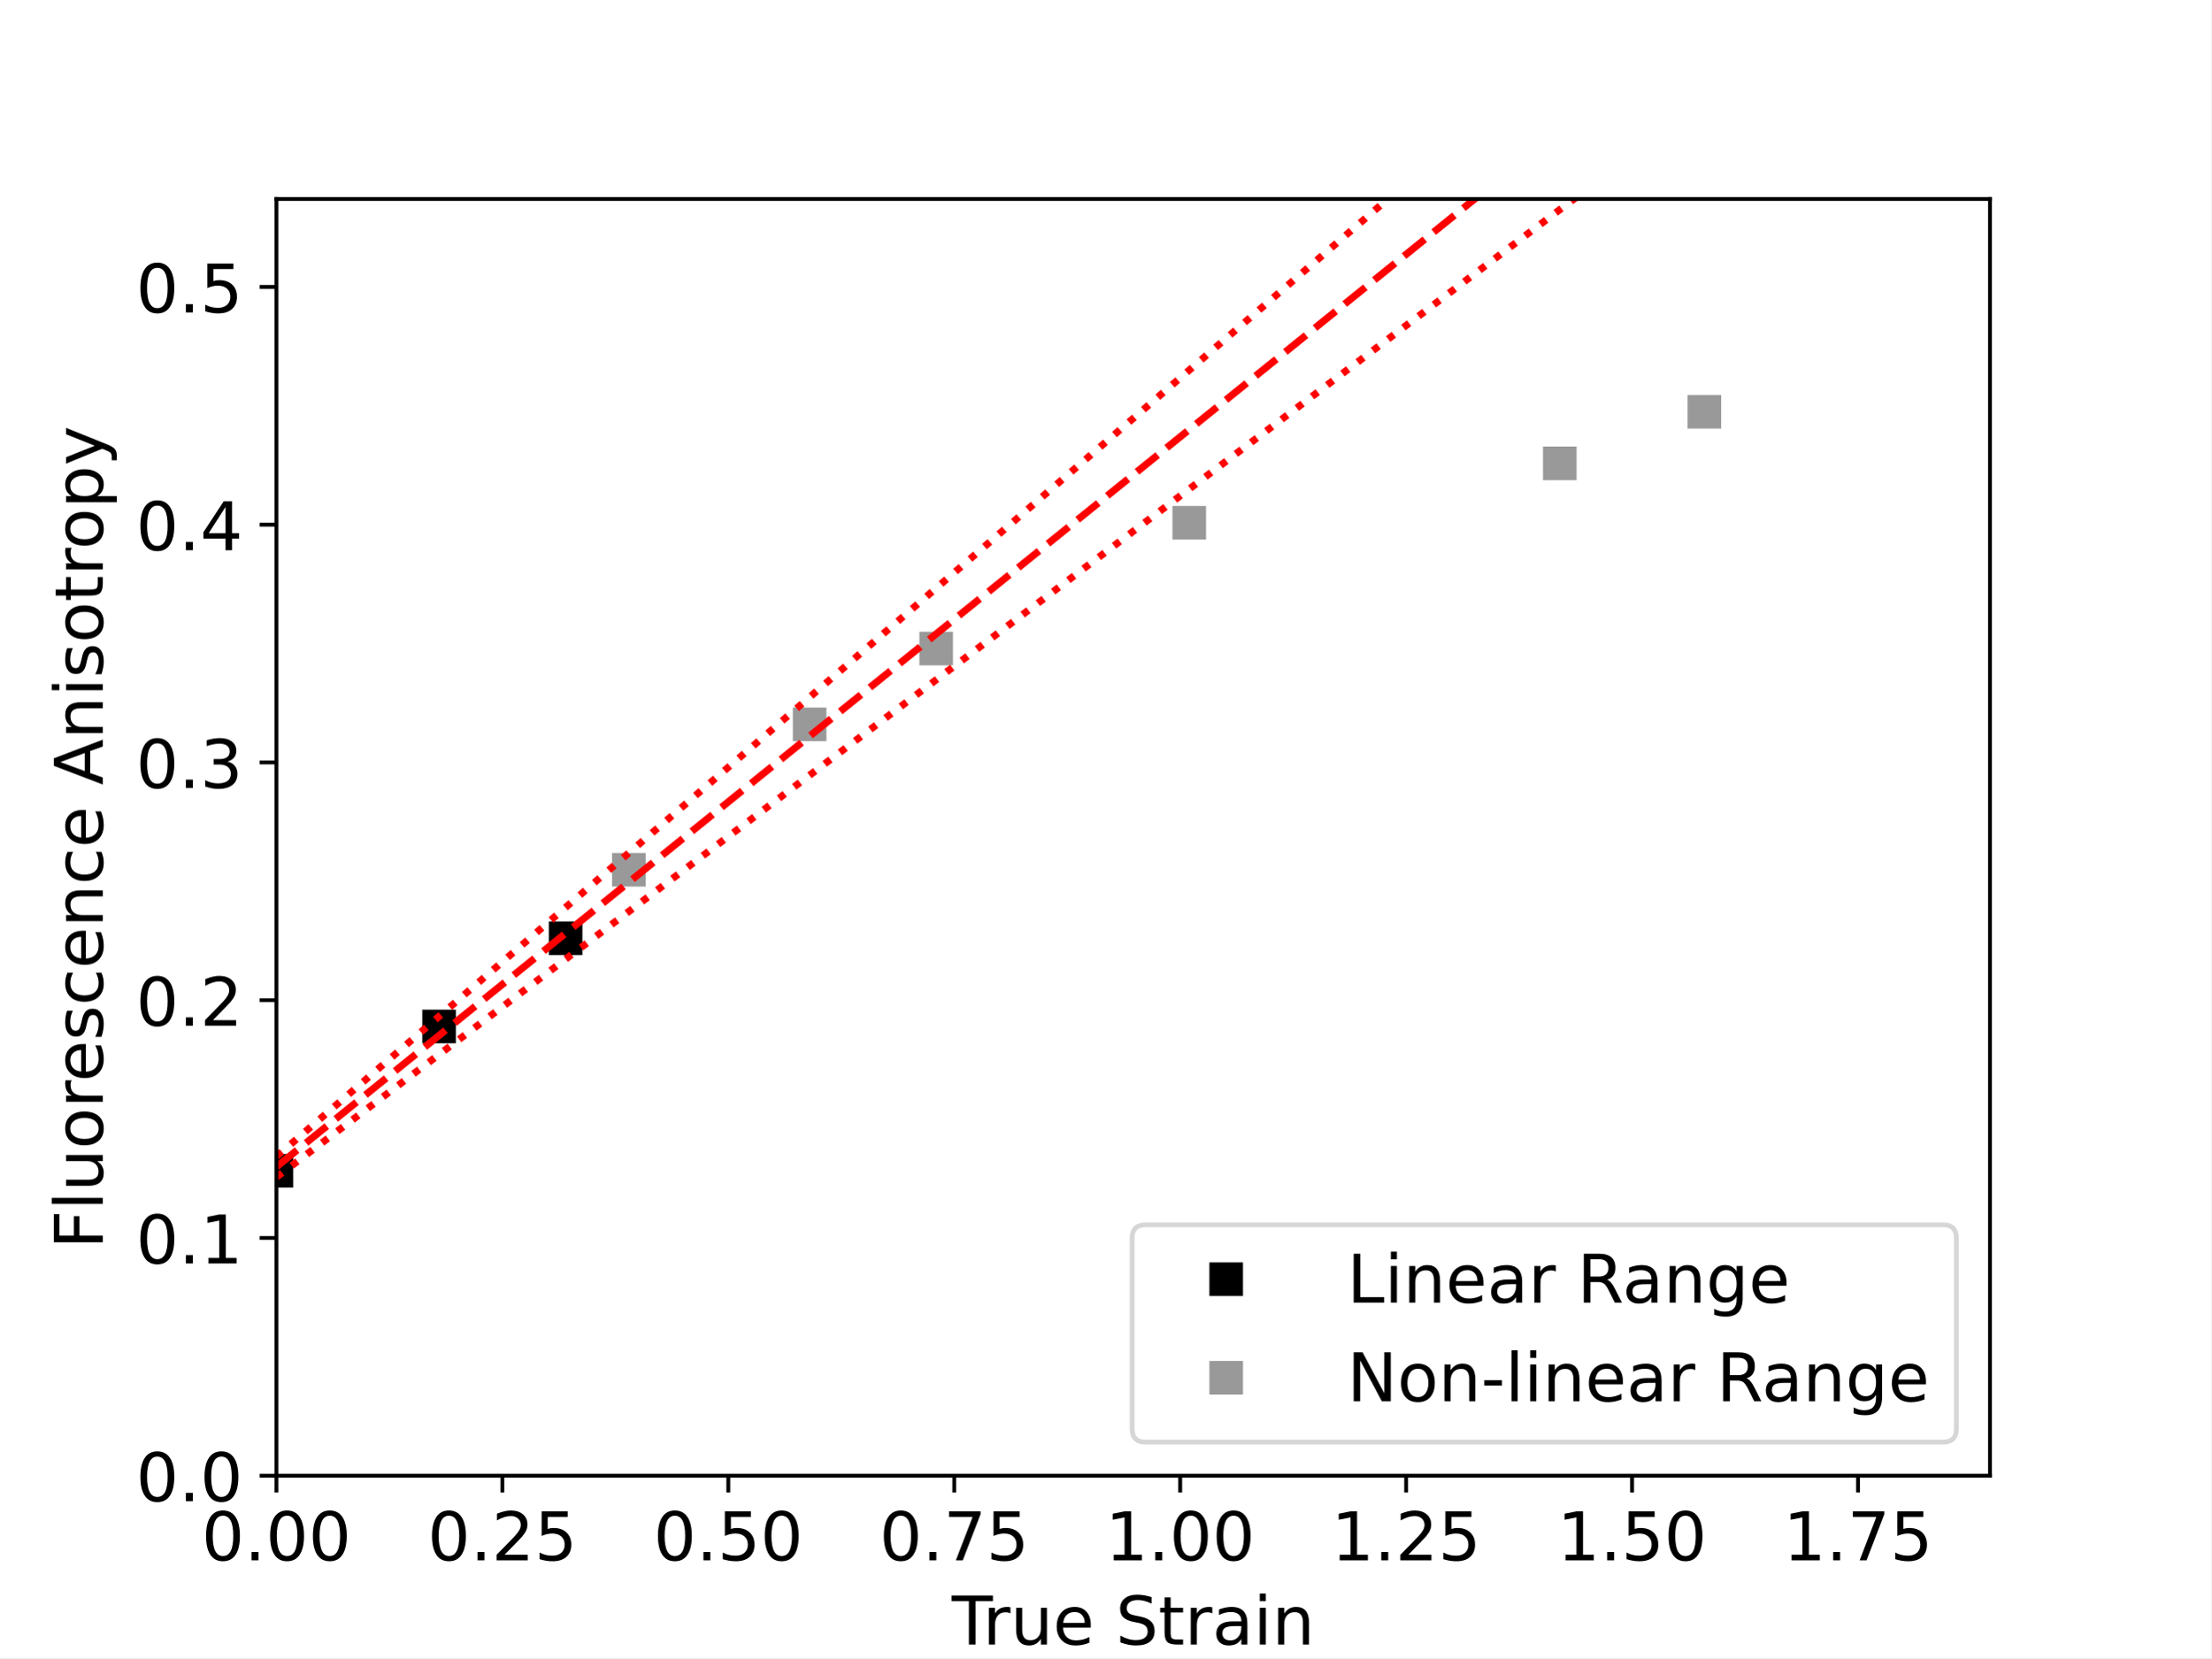
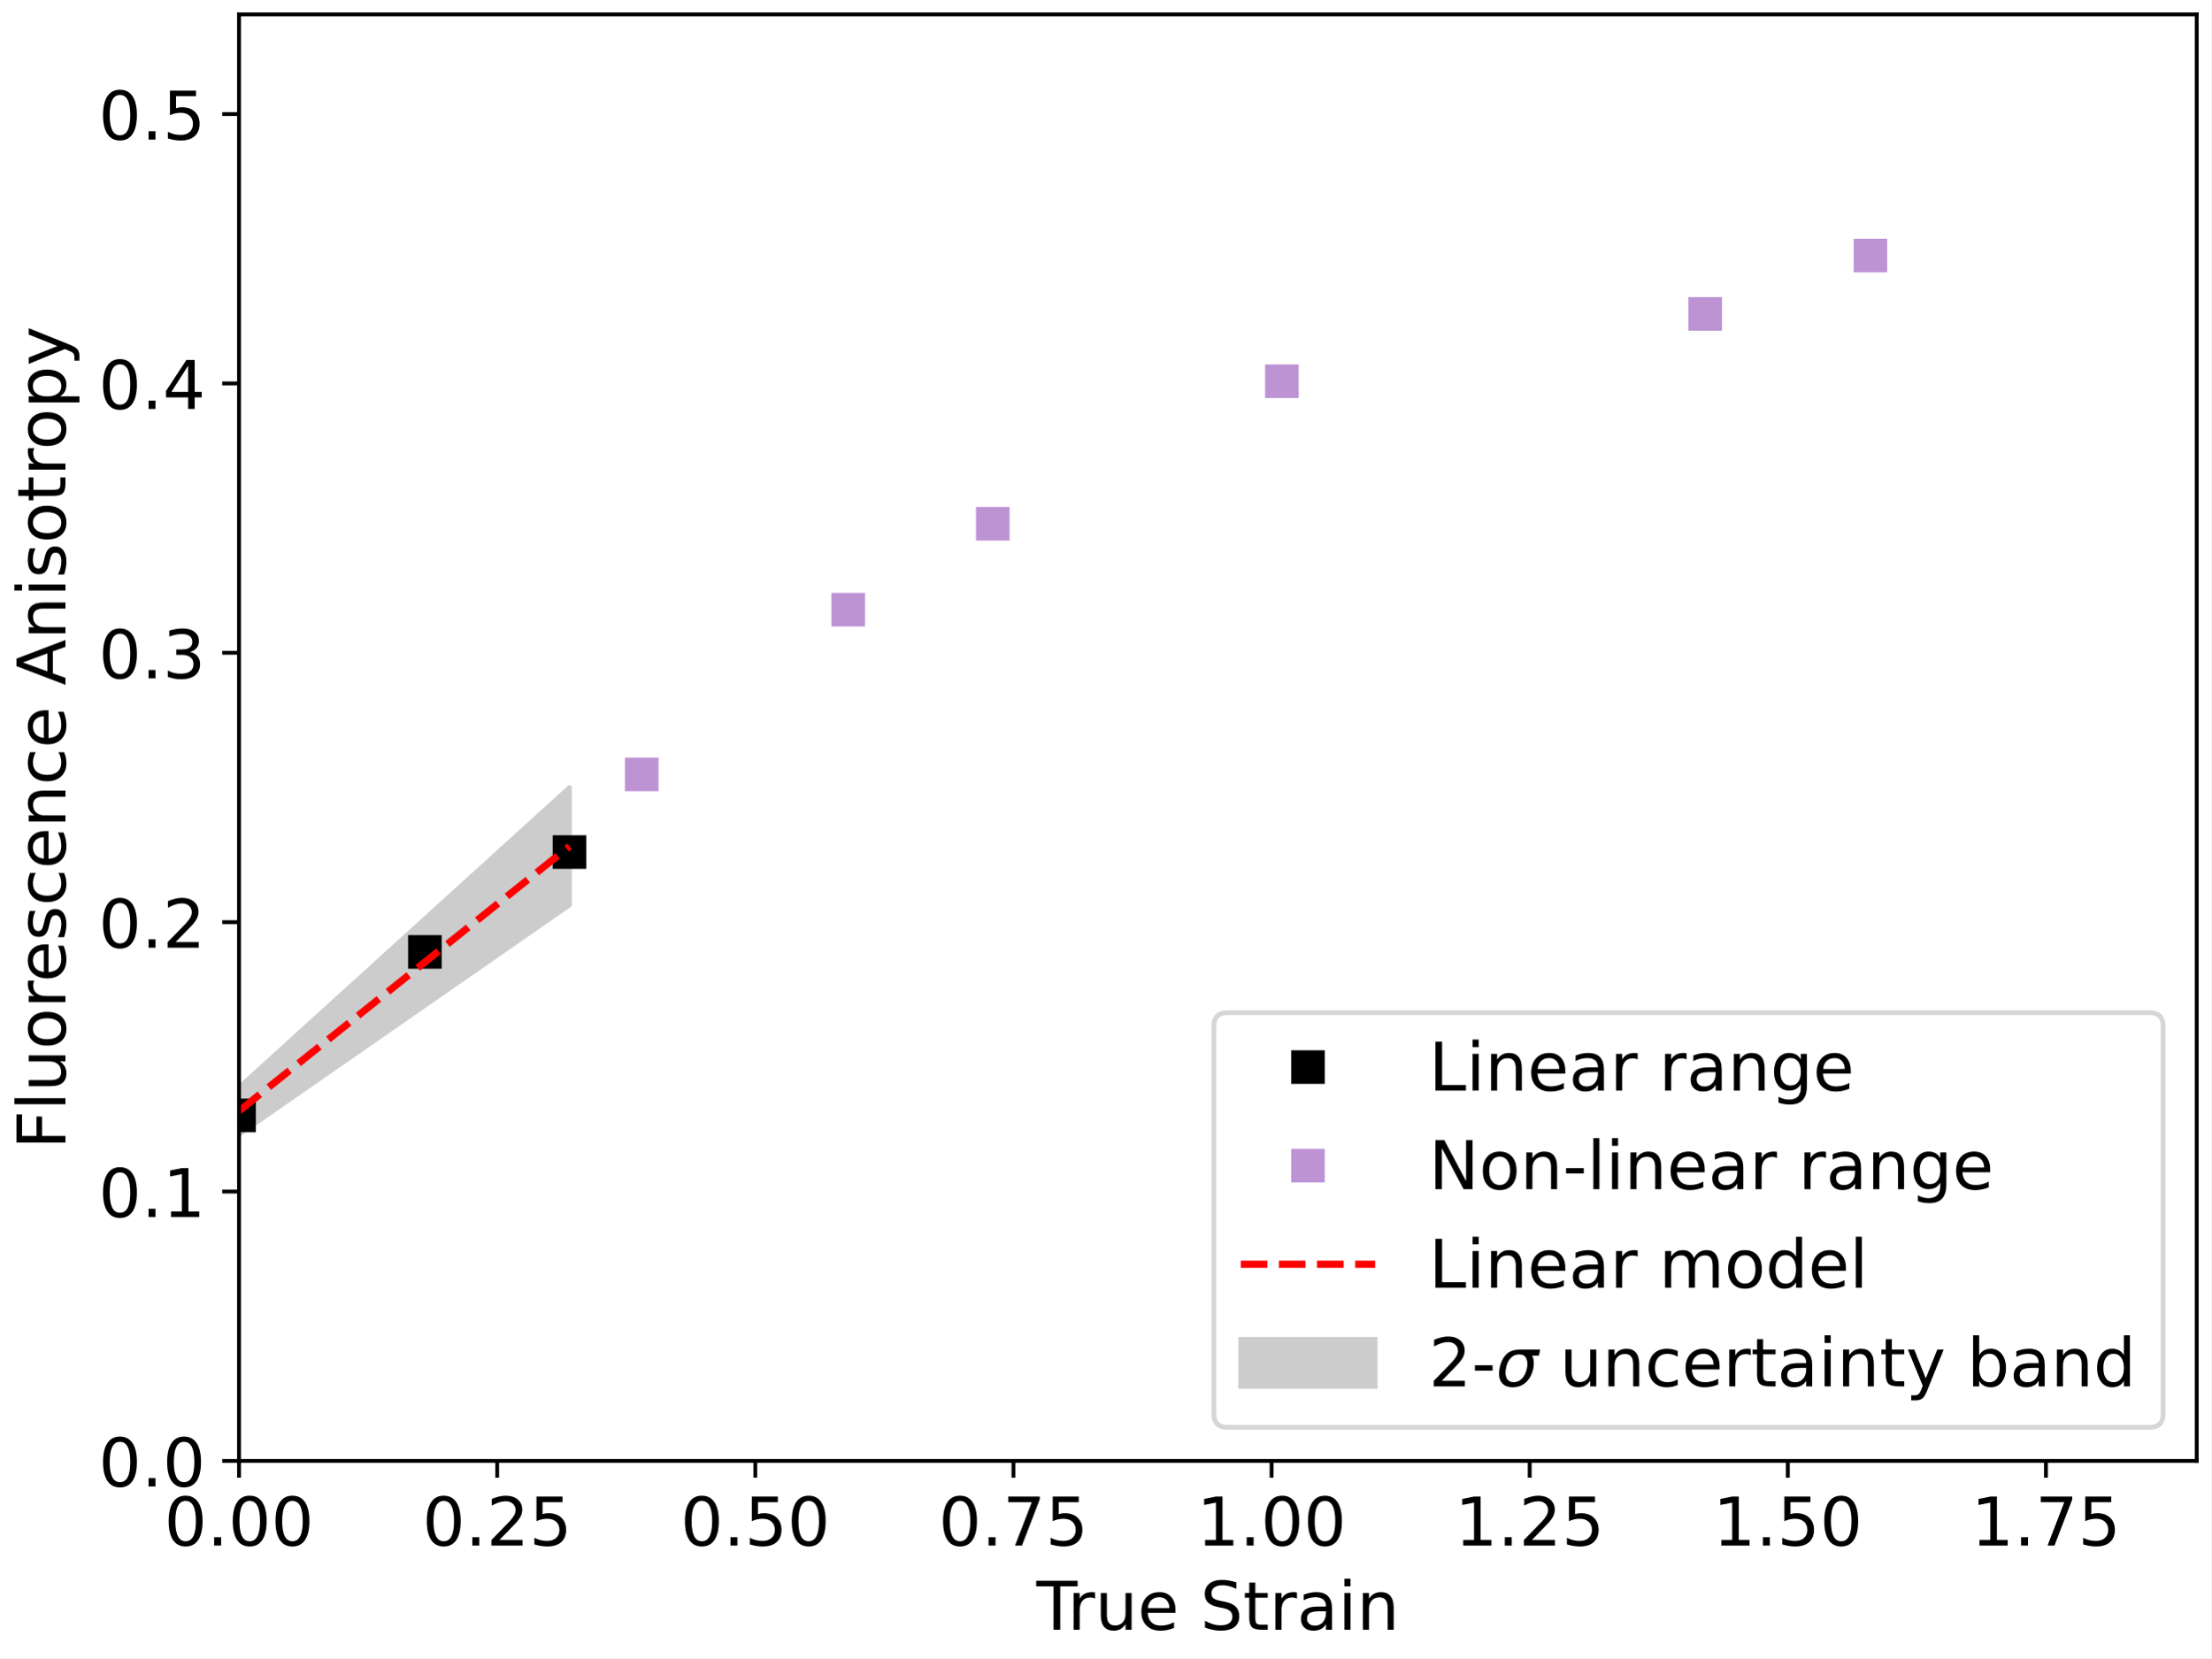
<svg xmlns="http://www.w3.org/2000/svg" xmlns:xlink="http://www.w3.org/1999/xlink" width="460.8pt" height="345.6pt" viewBox="0 0 460.8 345.6" version="1.1">
  <defs>
    <style type="text/css">*{stroke-linejoin: round; stroke-linecap: butt}</style>
  </defs>
  <g id="figure_1">
    <g id="patch_1">
      <path d="M 0 345.6  L 460.8 345.6  L 460.8 0  L 0 0  z " style="fill: #ffffff" />
    </g>
    <g id="axes_1">
      <g id="patch_2">
-         <path d="M 57.6 307.584  L 414.72 307.584  L 414.72 41.472  L 57.6 41.472  z " style="fill: #ffffff" />
+         <path d="M 49.814 304.501  L 457.8 304.501  L 457.8 3  L 49.814 3  z " style="fill: #ffffff" />
+       </g>
+       <g id="PolyCollection_1">
+         <defs>
+           <path id="m71ebd20434" d="M 49.814 -118.908  L 49.814 -109.167  L 88.547 -136.062  L 118.672 -156.98  L 118.672 -181.424  L 118.672 -181.424  L 88.547 -154.073  L 49.814 -118.908  z " style="stroke: #cccccc" />
+         </defs>
+         <g clip-path="url(#pf43feb5a09)">
+           <use xlink:href="#m71ebd20434" x="0" y="345.6" style="fill: #cccccc; stroke: #cccccc" />
+         </g>
      </g>
      <g id="matplotlib.axis_1">
        <g id="xtick_1">
          <g id="line2d_1">
            <defs>
-               <path id="m98b3f2e46b" d="M 0 0  L 0 3.5  " style="stroke: #000000; stroke-width: 0.8" />
-             </defs>
-             <g>
-               <use xlink:href="#m98b3f2e46b" x="57.6" y="307.584" style="stroke: #000000; stroke-width: 0.8" />
+               <path id="m234c42d5d2" d="M 0 0  L 0 3.5  " style="stroke: #000000; stroke-width: 0.8" />
+             </defs>
+             <g>
+               <use xlink:href="#m234c42d5d2" x="49.814" y="304.501" style="stroke: #000000; stroke-width: 0.8" />
            </g>
          </g>
          <g id="text_1">
-             <g transform="translate(42.01406 325.2218) scale(0.14 -0.14)">
+             <g transform="translate(34.22805 322.1388) scale(0.14 -0.14)">
              <defs>
                <path id="DejaVuSans-30" d="M 2034 4250  Q 1547 4250 1301 3770  Q 1056 3291 1056 2328  Q 1056 1369 1301 889  Q 1547 409 2034 409  Q 2525 409 2770 889  Q 3016 1369 3016 2328  Q 3016 3291 2770 3770  Q 2525 4250 2034 4250  z M 2034 4750  Q 2819 4750 3233 4129  Q 3647 3509 3647 2328  Q 3647 1150 3233 529  Q 2819 -91 2034 -91  Q 1250 -91 836 529  Q 422 1150 422 2328  Q 422 3509 836 4129  Q 1250 4750 2034 4750  z " transform="scale(0.015625)" />
                <path id="DejaVuSans-2e" d="M 684 794  L 1344 794  L 1344 0  L 684 0  L 684 794  z " transform="scale(0.015625)" />
              </defs>
              <use xlink:href="#DejaVuSans-30" />
              <use xlink:href="#DejaVuSans-2e" x="63.623" />
              <use xlink:href="#DejaVuSans-30" x="95.41" />
              <use xlink:href="#DejaVuSans-30" x="159.033" />
            </g>
          </g>
        </g>
        <g id="xtick_2">
          <g id="line2d_2">
            <g>
-               <use xlink:href="#m98b3f2e46b" x="104.689" y="307.584" style="stroke: #000000; stroke-width: 0.8" />
+               <use xlink:href="#m234c42d5d2" x="103.61" y="304.501" style="stroke: #000000; stroke-width: 0.8" />
            </g>
          </g>
          <g id="text_2">
-             <g transform="translate(89.10267 325.2218) scale(0.14 -0.14)">
+             <g transform="translate(88.02365 322.1388) scale(0.14 -0.14)">
              <defs>
                <path id="DejaVuSans-32" d="M 1228 531  L 3431 531  L 3431 0  L 469 0  L 469 531  Q 828 903 1448 1529  Q 2069 2156 2228 2338  Q 2531 2678 2651 2914  Q 2772 3150 2772 3378  Q 2772 3750 2511 3984  Q 2250 4219 1831 4219  Q 1534 4219 1204 4116  Q 875 4013 500 3803  L 500 4441  Q 881 4594 1212 4672  Q 1544 4750 1819 4750  Q 2544 4750 2975 4387  Q 3406 4025 3406 3419  Q 3406 3131 3298 2873  Q 3191 2616 2906 2266  Q 2828 2175 2409 1742  Q 1991 1309 1228 531  z " transform="scale(0.015625)" />
                <path id="DejaVuSans-35" d="M 691 4666  L 3169 4666  L 3169 4134  L 1269 4134  L 1269 2991  Q 1406 3038 1543 3061  Q 1681 3084 1819 3084  Q 2600 3084 3056 2656  Q 3513 2228 3513 1497  Q 3513 744 3044 326  Q 2575 -91 1722 -91  Q 1428 -91 1123 -41  Q 819 9 494 109  L 494 744  Q 775 591 1075 516  Q 1375 441 1709 441  Q 2250 441 2565 725  Q 2881 1009 2881 1497  Q 2881 1984 2565 2268  Q 2250 2553 1709 2553  Q 1456 2553 1204 2497  Q 953 2441 691 2322  L 691 4666  z " transform="scale(0.015625)" />
              </defs>
              <use xlink:href="#DejaVuSans-30" />
              <use xlink:href="#DejaVuSans-2e" x="63.623" />
              <use xlink:href="#DejaVuSans-32" x="95.41" />
              <use xlink:href="#DejaVuSans-35" x="159.033" />
            </g>
          </g>
        </g>
        <g id="xtick_3">
          <g id="line2d_3">
            <g>
-               <use xlink:href="#m98b3f2e46b" x="151.777" y="307.584" style="stroke: #000000; stroke-width: 0.8" />
+               <use xlink:href="#m234c42d5d2" x="157.405" y="304.501" style="stroke: #000000; stroke-width: 0.8" />
            </g>
          </g>
          <g id="text_3">
-             <g transform="translate(136.1913 325.2218) scale(0.14 -0.14)">
+             <g transform="translate(141.8192 322.1388) scale(0.14 -0.14)">
              <use xlink:href="#DejaVuSans-30" />
              <use xlink:href="#DejaVuSans-2e" x="63.623" />
              <use xlink:href="#DejaVuSans-35" x="95.41" />
              <use xlink:href="#DejaVuSans-30" x="159.033" />
            </g>
          </g>
        </g>
        <g id="xtick_4">
          <g id="line2d_4">
            <g>
-               <use xlink:href="#m98b3f2e46b" x="198.866" y="307.584" style="stroke: #000000; stroke-width: 0.8" />
+               <use xlink:href="#m234c42d5d2" x="211.201" y="304.501" style="stroke: #000000; stroke-width: 0.8" />
            </g>
          </g>
          <g id="text_4">
-             <g transform="translate(183.2799 325.2218) scale(0.14 -0.14)">
+             <g transform="translate(195.6148 322.1388) scale(0.14 -0.14)">
              <defs>
                <path id="DejaVuSans-37" d="M 525 4666  L 3525 4666  L 3525 4397  L 1831 0  L 1172 0  L 2766 4134  L 525 4134  L 525 4666  z " transform="scale(0.015625)" />
              </defs>
              <use xlink:href="#DejaVuSans-30" />
              <use xlink:href="#DejaVuSans-2e" x="63.623" />
              <use xlink:href="#DejaVuSans-37" x="95.41" />
              <use xlink:href="#DejaVuSans-35" x="159.033" />
            </g>
          </g>
        </g>
        <g id="xtick_5">
          <g id="line2d_5">
            <g>
-               <use xlink:href="#m98b3f2e46b" x="245.954" y="307.584" style="stroke: #000000; stroke-width: 0.8" />
+               <use xlink:href="#m234c42d5d2" x="264.996" y="304.501" style="stroke: #000000; stroke-width: 0.8" />
            </g>
          </g>
          <g id="text_5">
-             <g transform="translate(230.3685 325.2218) scale(0.14 -0.14)">
+             <g transform="translate(249.4104 322.1388) scale(0.14 -0.14)">
              <defs>
                <path id="DejaVuSans-31" d="M 794 531  L 1825 531  L 1825 4091  L 703 3866  L 703 4441  L 1819 4666  L 2450 4666  L 2450 531  L 3481 531  L 3481 0  L 794 0  L 794 531  z " transform="scale(0.015625)" />
              </defs>
              <use xlink:href="#DejaVuSans-31" />
              <use xlink:href="#DejaVuSans-2e" x="63.623" />
              <use xlink:href="#DejaVuSans-30" x="95.41" />
              <use xlink:href="#DejaVuSans-30" x="159.033" />
            </g>
          </g>
        </g>
        <g id="xtick_6">
          <g id="line2d_6">
            <g>
-               <use xlink:href="#m98b3f2e46b" x="293.043" y="307.584" style="stroke: #000000; stroke-width: 0.8" />
+               <use xlink:href="#m234c42d5d2" x="318.792" y="304.501" style="stroke: #000000; stroke-width: 0.8" />
            </g>
          </g>
          <g id="text_6">
-             <g transform="translate(277.4571 325.2218) scale(0.14 -0.14)">
+             <g transform="translate(303.206 322.1388) scale(0.14 -0.14)">
              <use xlink:href="#DejaVuSans-31" />
              <use xlink:href="#DejaVuSans-2e" x="63.623" />
              <use xlink:href="#DejaVuSans-32" x="95.41" />
              <use xlink:href="#DejaVuSans-35" x="159.033" />
            </g>
          </g>
        </g>
        <g id="xtick_7">
          <g id="line2d_7">
            <g>
-               <use xlink:href="#m98b3f2e46b" x="340.132" y="307.584" style="stroke: #000000; stroke-width: 0.8" />
+               <use xlink:href="#m234c42d5d2" x="372.588" y="304.501" style="stroke: #000000; stroke-width: 0.8" />
            </g>
          </g>
          <g id="text_7">
-             <g transform="translate(324.5457 325.2218) scale(0.14 -0.14)">
+             <g transform="translate(357.0016 322.1388) scale(0.14 -0.14)">
              <use xlink:href="#DejaVuSans-31" />
              <use xlink:href="#DejaVuSans-2e" x="63.623" />
              <use xlink:href="#DejaVuSans-35" x="95.41" />
              <use xlink:href="#DejaVuSans-30" x="159.033" />
            </g>
          </g>
        </g>
        <g id="xtick_8">
          <g id="line2d_8">
            <g>
-               <use xlink:href="#m98b3f2e46b" x="387.22" y="307.584" style="stroke: #000000; stroke-width: 0.8" />
+               <use xlink:href="#m234c42d5d2" x="426.383" y="304.501" style="stroke: #000000; stroke-width: 0.8" />
            </g>
          </g>
          <g id="text_8">
-             <g transform="translate(371.6343 325.2218) scale(0.14 -0.14)">
+             <g transform="translate(410.7972 322.1388) scale(0.14 -0.14)">
              <use xlink:href="#DejaVuSans-31" />
              <use xlink:href="#DejaVuSans-2e" x="63.623" />
              <use xlink:href="#DejaVuSans-37" x="95.41" />
              <use xlink:href="#DejaVuSans-35" x="159.033" />
            </g>
          </g>
        </g>
        <g id="text_9">
-           <g transform="translate(198.3348 342.7712) scale(0.14 -0.14)">
+           <g transform="translate(215.9817 339.6882) scale(0.14 -0.14)">
            <defs>
              <path id="DejaVuSans-54" d="M -19 4666  L 3928 4666  L 3928 4134  L 2272 4134  L 2272 0  L 1638 0  L 1638 4134  L -19 4134  L -19 4666  z " transform="scale(0.015625)" />
              <path id="DejaVuSans-72" d="M 2631 2963  Q 2534 3019 2420 3045  Q 2306 3072 2169 3072  Q 1681 3072 1420 2755  Q 1159 2438 1159 1844  L 1159 0  L 581 0  L 581 3500  L 1159 3500  L 1159 2956  Q 1341 3275 1631 3429  Q 1922 3584 2338 3584  Q 2397 3584 2469 3576  Q 2541 3569 2628 3553  L 2631 2963  z " transform="scale(0.015625)" />
              <path id="DejaVuSans-75" d="M 544 1381  L 544 3500  L 1119 3500  L 1119 1403  Q 1119 906 1312 657  Q 1506 409 1894 409  Q 2359 409 2629 706  Q 2900 1003 2900 1516  L 2900 3500  L 3475 3500  L 3475 0  L 2900 0  L 2900 538  Q 2691 219 2414 64  Q 2138 -91 1772 -91  Q 1169 -91 856 284  Q 544 659 544 1381  z M 1991 3584  L 1991 3584  z " transform="scale(0.015625)" />
              <path id="DejaVuSans-65" d="M 3597 1894  L 3597 1613  L 953 1613  Q 991 1019 1311 708  Q 1631 397 2203 397  Q 2534 397 2845 478  Q 3156 559 3463 722  L 3463 178  Q 3153 47 2828 -22  Q 2503 -91 2169 -91  Q 1331 -91 842 396  Q 353 884 353 1716  Q 353 2575 817 3079  Q 1281 3584 2069 3584  Q 2775 3584 3186 3129  Q 3597 2675 3597 1894  z M 3022 2063  Q 3016 2534 2758 2815  Q 2500 3097 2075 3097  Q 1594 3097 1305 2825  Q 1016 2553 972 2059  L 3022 2063  z " transform="scale(0.015625)" />
              <path id="DejaVuSans-20" transform="scale(0.015625)" />
              <path id="DejaVuSans-53" d="M 3425 4513  L 3425 3897  Q 3066 4069 2747 4153  Q 2428 4238 2131 4238  Q 1616 4238 1336 4038  Q 1056 3838 1056 3469  Q 1056 3159 1242 3001  Q 1428 2844 1947 2747  L 2328 2669  Q 3034 2534 3370 2195  Q 3706 1856 3706 1288  Q 3706 609 3251 259  Q 2797 -91 1919 -91  Q 1588 -91 1214 -16  Q 841 59 441 206  L 441 856  Q 825 641 1194 531  Q 1563 422 1919 422  Q 2459 422 2753 634  Q 3047 847 3047 1241  Q 3047 1584 2836 1778  Q 2625 1972 2144 2069  L 1759 2144  Q 1053 2284 737 2584  Q 422 2884 422 3419  Q 422 4038 858 4394  Q 1294 4750 2059 4750  Q 2388 4750 2728 4690  Q 3069 4631 3425 4513  z " transform="scale(0.015625)" />
              <path id="DejaVuSans-74" d="M 1172 4494  L 1172 3500  L 2356 3500  L 2356 3053  L 1172 3053  L 1172 1153  Q 1172 725 1289 603  Q 1406 481 1766 481  L 2356 481  L 2356 0  L 1766 0  Q 1100 0 847 248  Q 594 497 594 1153  L 594 3053  L 172 3053  L 172 3500  L 594 3500  L 594 4494  L 1172 4494  z " transform="scale(0.015625)" />
              <path id="DejaVuSans-61" d="M 2194 1759  Q 1497 1759 1228 1600  Q 959 1441 959 1056  Q 959 750 1161 570  Q 1363 391 1709 391  Q 2188 391 2477 730  Q 2766 1069 2766 1631  L 2766 1759  L 2194 1759  z M 3341 1997  L 3341 0  L 2766 0  L 2766 531  Q 2569 213 2275 61  Q 1981 -91 1556 -91  Q 1019 -91 701 211  Q 384 513 384 1019  Q 384 1609 779 1909  Q 1175 2209 1959 2209  L 2766 2209  L 2766 2266  Q 2766 2663 2505 2880  Q 2244 3097 1772 3097  Q 1472 3097 1187 3025  Q 903 2953 641 2809  L 641 3341  Q 956 3463 1253 3523  Q 1550 3584 1831 3584  Q 2591 3584 2966 3190  Q 3341 2797 3341 1997  z " transform="scale(0.015625)" />
              <path id="DejaVuSans-69" d="M 603 3500  L 1178 3500  L 1178 0  L 603 0  L 603 3500  z M 603 4863  L 1178 4863  L 1178 4134  L 603 4134  L 603 4863  z " transform="scale(0.015625)" />
              <path id="DejaVuSans-6e" d="M 3513 2113  L 3513 0  L 2938 0  L 2938 2094  Q 2938 2591 2744 2837  Q 2550 3084 2163 3084  Q 1697 3084 1428 2787  Q 1159 2491 1159 1978  L 1159 0  L 581 0  L 581 3500  L 1159 3500  L 1159 2956  Q 1366 3272 1645 3428  Q 1925 3584 2291 3584  Q 2894 3584 3203 3211  Q 3513 2838 3513 2113  z " transform="scale(0.015625)" />
            </defs>
            <use xlink:href="#DejaVuSans-54" />
            <use xlink:href="#DejaVuSans-72" x="46.334" />
            <use xlink:href="#DejaVuSans-75" x="87.447" />
            <use xlink:href="#DejaVuSans-65" x="150.826" />
            <use xlink:href="#DejaVuSans-20" x="212.35" />
            <use xlink:href="#DejaVuSans-53" x="244.137" />
            <use xlink:href="#DejaVuSans-74" x="307.613" />
            <use xlink:href="#DejaVuSans-72" x="346.822" />
            <use xlink:href="#DejaVuSans-61" x="387.936" />
            <use xlink:href="#DejaVuSans-69" x="449.215" />
            <use xlink:href="#DejaVuSans-6e" x="476.998" />
          </g>
        </g>
      </g>
      <g id="matplotlib.axis_2">
        <g id="ytick_1">
          <g id="line2d_9">
            <defs>
-               <path id="m6327ac3655" d="M 0 0  L -3.5 0  " style="stroke: #000000; stroke-width: 0.8" />
-             </defs>
-             <g>
-               <use xlink:href="#m6327ac3655" x="57.6" y="307.584" style="stroke: #000000; stroke-width: 0.8" />
+               <path id="m7787a072c5" d="M 0 0  L -3.5 0  " style="stroke: #000000; stroke-width: 0.8" />
+             </defs>
+             <g>
+               <use xlink:href="#m7787a072c5" x="49.814" y="304.501" style="stroke: #000000; stroke-width: 0.8" />
            </g>
          </g>
          <g id="text_10">
-             <g transform="translate(28.33563 312.9029) scale(0.14 -0.14)">
+             <g transform="translate(20.54961 309.8199) scale(0.14 -0.14)">
              <use xlink:href="#DejaVuSans-30" />
              <use xlink:href="#DejaVuSans-2e" x="63.623" />
              <use xlink:href="#DejaVuSans-30" x="95.41" />
            </g>
          </g>
        </g>
        <g id="ytick_2">
          <g id="line2d_10">
            <g>
-               <use xlink:href="#m6327ac3655" x="57.6" y="258.028" style="stroke: #000000; stroke-width: 0.8" />
+               <use xlink:href="#m7787a072c5" x="49.814" y="248.355" style="stroke: #000000; stroke-width: 0.8" />
            </g>
          </g>
          <g id="text_11">
-             <g transform="translate(28.33563 263.3467) scale(0.14 -0.14)">
+             <g transform="translate(20.54961 253.6735) scale(0.14 -0.14)">
              <use xlink:href="#DejaVuSans-30" />
              <use xlink:href="#DejaVuSans-2e" x="63.623" />
              <use xlink:href="#DejaVuSans-31" x="95.41" />
            </g>
          </g>
        </g>
        <g id="ytick_3">
          <g id="line2d_11">
            <g>
-               <use xlink:href="#m6327ac3655" x="57.6" y="208.472" style="stroke: #000000; stroke-width: 0.8" />
+               <use xlink:href="#m7787a072c5" x="49.814" y="192.208" style="stroke: #000000; stroke-width: 0.8" />
            </g>
          </g>
          <g id="text_12">
-             <g transform="translate(28.33563 213.7906) scale(0.14 -0.14)">
+             <g transform="translate(20.54961 197.5272) scale(0.14 -0.14)">
              <use xlink:href="#DejaVuSans-30" />
              <use xlink:href="#DejaVuSans-2e" x="63.623" />
              <use xlink:href="#DejaVuSans-32" x="95.41" />
            </g>
          </g>
        </g>
        <g id="ytick_4">
          <g id="line2d_12">
            <g>
-               <use xlink:href="#m6327ac3655" x="57.6" y="158.915" style="stroke: #000000; stroke-width: 0.8" />
+               <use xlink:href="#m7787a072c5" x="49.814" y="136.062" style="stroke: #000000; stroke-width: 0.8" />
            </g>
          </g>
          <g id="text_13">
-             <g transform="translate(28.33563 164.2344) scale(0.14 -0.14)">
+             <g transform="translate(20.54961 141.3808) scale(0.14 -0.14)">
              <defs>
                <path id="DejaVuSans-33" d="M 2597 2516  Q 3050 2419 3304 2112  Q 3559 1806 3559 1356  Q 3559 666 3084 287  Q 2609 -91 1734 -91  Q 1441 -91 1130 -33  Q 819 25 488 141  L 488 750  Q 750 597 1062 519  Q 1375 441 1716 441  Q 2309 441 2620 675  Q 2931 909 2931 1356  Q 2931 1769 2642 2001  Q 2353 2234 1838 2234  L 1294 2234  L 1294 2753  L 1863 2753  Q 2328 2753 2575 2939  Q 2822 3125 2822 3475  Q 2822 3834 2567 4026  Q 2313 4219 1838 4219  Q 1578 4219 1281 4162  Q 984 4106 628 3988  L 628 4550  Q 988 4650 1302 4700  Q 1616 4750 1894 4750  Q 2613 4750 3031 4423  Q 3450 4097 3450 3541  Q 3450 3153 3228 2886  Q 3006 2619 2597 2516  z " transform="scale(0.015625)" />
              </defs>
              <use xlink:href="#DejaVuSans-30" />
              <use xlink:href="#DejaVuSans-2e" x="63.623" />
              <use xlink:href="#DejaVuSans-33" x="95.41" />
            </g>
          </g>
        </g>
        <g id="ytick_5">
          <g id="line2d_13">
            <g>
-               <use xlink:href="#m6327ac3655" x="57.6" y="109.359" style="stroke: #000000; stroke-width: 0.8" />
+               <use xlink:href="#m7787a072c5" x="49.814" y="79.916" style="stroke: #000000; stroke-width: 0.8" />
            </g>
          </g>
          <g id="text_14">
-             <g transform="translate(28.33563 114.6782) scale(0.14 -0.14)">
+             <g transform="translate(20.54961 85.23444) scale(0.14 -0.14)">
              <defs>
                <path id="DejaVuSans-34" d="M 2419 4116  L 825 1625  L 2419 1625  L 2419 4116  z M 2253 4666  L 3047 4666  L 3047 1625  L 3713 1625  L 3713 1100  L 3047 1100  L 3047 0  L 2419 0  L 2419 1100  L 313 1100  L 313 1709  L 2253 4666  z " transform="scale(0.015625)" />
              </defs>
              <use xlink:href="#DejaVuSans-30" />
              <use xlink:href="#DejaVuSans-2e" x="63.623" />
              <use xlink:href="#DejaVuSans-34" x="95.41" />
            </g>
          </g>
        </g>
        <g id="ytick_6">
          <g id="line2d_14">
            <g>
-               <use xlink:href="#m6327ac3655" x="57.6" y="59.803" style="stroke: #000000; stroke-width: 0.8" />
+               <use xlink:href="#m7787a072c5" x="49.814" y="23.769" style="stroke: #000000; stroke-width: 0.8" />
            </g>
          </g>
          <g id="text_15">
-             <g transform="translate(28.33563 65.12207) scale(0.14 -0.14)">
+             <g transform="translate(20.54961 29.08807) scale(0.14 -0.14)">
              <use xlink:href="#DejaVuSans-30" />
              <use xlink:href="#DejaVuSans-2e" x="63.623" />
              <use xlink:href="#DejaVuSans-35" x="95.41" />
            </g>
          </g>
        </g>
        <g id="text_16">
-           <g transform="translate(21.42406 260.2988) rotate(-90) scale(0.14 -0.14)">
+           <g transform="translate(13.63805 239.5214) rotate(-90) scale(0.14 -0.14)">
            <defs>
              <path id="DejaVuSans-46" d="M 628 4666  L 3309 4666  L 3309 4134  L 1259 4134  L 1259 2759  L 3109 2759  L 3109 2228  L 1259 2228  L 1259 0  L 628 0  L 628 4666  z " transform="scale(0.015625)" />
              <path id="DejaVuSans-6c" d="M 603 4863  L 1178 4863  L 1178 0  L 603 0  L 603 4863  z " transform="scale(0.015625)" />
              <path id="DejaVuSans-6f" d="M 1959 3097  Q 1497 3097 1228 2736  Q 959 2375 959 1747  Q 959 1119 1226 758  Q 1494 397 1959 397  Q 2419 397 2687 759  Q 2956 1122 2956 1747  Q 2956 2369 2687 2733  Q 2419 3097 1959 3097  z M 1959 3584  Q 2709 3584 3137 3096  Q 3566 2609 3566 1747  Q 3566 888 3137 398  Q 2709 -91 1959 -91  Q 1206 -91 779 398  Q 353 888 353 1747  Q 353 2609 779 3096  Q 1206 3584 1959 3584  z " transform="scale(0.015625)" />
              <path id="DejaVuSans-73" d="M 2834 3397  L 2834 2853  Q 2591 2978 2328 3040  Q 2066 3103 1784 3103  Q 1356 3103 1142 2972  Q 928 2841 928 2578  Q 928 2378 1081 2264  Q 1234 2150 1697 2047  L 1894 2003  Q 2506 1872 2764 1633  Q 3022 1394 3022 966  Q 3022 478 2636 193  Q 2250 -91 1575 -91  Q 1294 -91 989 -36  Q 684 19 347 128  L 347 722  Q 666 556 975 473  Q 1284 391 1588 391  Q 1994 391 2212 530  Q 2431 669 2431 922  Q 2431 1156 2273 1281  Q 2116 1406 1581 1522  L 1381 1569  Q 847 1681 609 1914  Q 372 2147 372 2553  Q 372 3047 722 3315  Q 1072 3584 1716 3584  Q 2034 3584 2315 3537  Q 2597 3491 2834 3397  z " transform="scale(0.015625)" />
              <path id="DejaVuSans-63" d="M 3122 3366  L 3122 2828  Q 2878 2963 2633 3030  Q 2388 3097 2138 3097  Q 1578 3097 1268 2742  Q 959 2388 959 1747  Q 959 1106 1268 751  Q 1578 397 2138 397  Q 2388 397 2633 464  Q 2878 531 3122 666  L 3122 134  Q 2881 22 2623 -34  Q 2366 -91 2075 -91  Q 1284 -91 818 406  Q 353 903 353 1747  Q 353 2603 823 3093  Q 1294 3584 2113 3584  Q 2378 3584 2631 3529  Q 2884 3475 3122 3366  z " transform="scale(0.015625)" />
              <path id="DejaVuSans-41" d="M 2188 4044  L 1331 1722  L 3047 1722  L 2188 4044  z M 1831 4666  L 2547 4666  L 4325 0  L 3669 0  L 3244 1197  L 1141 1197  L 716 0  L 50 0  L 1831 4666  z " transform="scale(0.015625)" />
              <path id="DejaVuSans-70" d="M 1159 525  L 1159 -1331  L 581 -1331  L 581 3500  L 1159 3500  L 1159 2969  Q 1341 3281 1617 3432  Q 1894 3584 2278 3584  Q 2916 3584 3314 3078  Q 3713 2572 3713 1747  Q 3713 922 3314 415  Q 2916 -91 2278 -91  Q 1894 -91 1617 61  Q 1341 213 1159 525  z M 3116 1747  Q 3116 2381 2855 2742  Q 2594 3103 2138 3103  Q 1681 3103 1420 2742  Q 1159 2381 1159 1747  Q 1159 1113 1420 752  Q 1681 391 2138 391  Q 2594 391 2855 752  Q 3116 1113 3116 1747  z " transform="scale(0.015625)" />
              <path id="DejaVuSans-79" d="M 2059 -325  Q 1816 -950 1584 -1140  Q 1353 -1331 966 -1331  L 506 -1331  L 506 -850  L 844 -850  Q 1081 -850 1212 -737  Q 1344 -625 1503 -206  L 1606 56  L 191 3500  L 800 3500  L 1894 763  L 2988 3500  L 3597 3500  L 2059 -325  z " transform="scale(0.015625)" />
            </defs>
            <use xlink:href="#DejaVuSans-46" />
            <use xlink:href="#DejaVuSans-6c" x="57.52" />
            <use xlink:href="#DejaVuSans-75" x="85.303" />
            <use xlink:href="#DejaVuSans-6f" x="148.682" />
            <use xlink:href="#DejaVuSans-72" x="209.863" />
            <use xlink:href="#DejaVuSans-65" x="248.727" />
            <use xlink:href="#DejaVuSans-73" x="310.25" />
            <use xlink:href="#DejaVuSans-63" x="362.35" />
            <use xlink:href="#DejaVuSans-65" x="417.33" />
            <use xlink:href="#DejaVuSans-6e" x="478.854" />
            <use xlink:href="#DejaVuSans-63" x="542.232" />
            <use xlink:href="#DejaVuSans-65" x="597.213" />
            <use xlink:href="#DejaVuSans-20" x="658.736" />
            <use xlink:href="#DejaVuSans-41" x="690.523" />
            <use xlink:href="#DejaVuSans-6e" x="758.932" />
            <use xlink:href="#DejaVuSans-69" x="822.311" />
            <use xlink:href="#DejaVuSans-73" x="850.094" />
            <use xlink:href="#DejaVuSans-6f" x="902.193" />
            <use xlink:href="#DejaVuSans-74" x="963.375" />
            <use xlink:href="#DejaVuSans-72" x="1002.584" />
            <use xlink:href="#DejaVuSans-6f" x="1041.447" />
            <use xlink:href="#DejaVuSans-70" x="1102.629" />
            <use xlink:href="#DejaVuSans-79" x="1166.105" />
          </g>
        </g>
      </g>
      <g id="line2d_15">
        <defs>
-           <path id="m0f07fcbfc1" d="M -3 3  L 3 3  L 3 -3  L -3 -3  z " style="stroke: #000000; stroke-linejoin: miter" />
+           <path id="ma9562e31a6" d="M -3 3  L 3 3  L 3 -3  L -3 -3  z " style="stroke: #000000; stroke-linejoin: miter" />
        </defs>
-         <g clip-path="url(#pa2b82e469f)">
-           <use xlink:href="#m0f07fcbfc1" x="57.6" y="244.026" style="stroke: #000000; stroke-linejoin: miter" />
-           <use xlink:href="#m0f07fcbfc1" x="91.504" y="213.945" style="stroke: #000000; stroke-linejoin: miter" />
-           <use xlink:href="#m0f07fcbfc1" x="117.873" y="195.571" style="stroke: #000000; stroke-linejoin: miter" />
+         <g clip-path="url(#pf43feb5a09)">
+           <use xlink:href="#ma9562e31a6" x="49.814" y="232.491" style="stroke: #000000; stroke-linejoin: miter" />
+           <use xlink:href="#ma9562e31a6" x="88.547" y="198.41" style="stroke: #000000; stroke-linejoin: miter" />
+           <use xlink:href="#ma9562e31a6" x="118.672" y="177.592" style="stroke: #000000; stroke-linejoin: miter" />
        </g>
      </g>
      <g id="line2d_16">
        <defs>
-           <path id="m4a95275466" d="M -3 3  L 3 3  L 3 -3  L -3 -3  z " style="stroke: #999999; stroke-linejoin: miter" />
+           <path id="m5073a147ff" d="M -3 3  L 3 3  L 3 -3  L -3 -3  z " style="stroke: #be93d4; stroke-linejoin: miter" />
        </defs>
-         <g clip-path="url(#pa2b82e469f)">
-           <use xlink:href="#m4a95275466" x="131.058" y="181.29" style="fill: #999999; stroke: #999999; stroke-linejoin: miter" />
-           <use xlink:href="#m4a95275466" x="168.729" y="150.982" style="fill: #999999; stroke: #999999; stroke-linejoin: miter" />
-           <use xlink:href="#m4a95275466" x="195.099" y="135.18" style="fill: #999999; stroke: #999999; stroke-linejoin: miter" />
-           <use xlink:href="#m4a95275466" x="247.838" y="108.96" style="fill: #999999; stroke: #999999; stroke-linejoin: miter" />
-           <use xlink:href="#m4a95275466" x="325.063" y="96.572" style="fill: #999999; stroke: #999999; stroke-linejoin: miter" />
-           <use xlink:href="#m4a95275466" x="355.2" y="85.824" style="fill: #999999; stroke: #999999; stroke-linejoin: miter" />
+         <g clip-path="url(#pf43feb5a09)">
+           <use xlink:href="#m5073a147ff" x="133.735" y="161.412" style="fill: #be93d4; stroke: #be93d4; stroke-linejoin: miter" />
+           <use xlink:href="#m5073a147ff" x="176.772" y="127.074" style="fill: #be93d4; stroke: #be93d4; stroke-linejoin: miter" />
+           <use xlink:href="#m5073a147ff" x="206.897" y="109.17" style="fill: #be93d4; stroke: #be93d4; stroke-linejoin: miter" />
+           <use xlink:href="#m5073a147ff" x="267.148" y="79.463" style="fill: #be93d4; stroke: #be93d4; stroke-linejoin: miter" />
+           <use xlink:href="#m5073a147ff" x="355.373" y="65.427" style="fill: #be93d4; stroke: #be93d4; stroke-linejoin: miter" />
+           <use xlink:href="#m5073a147ff" x="389.802" y="53.25" style="fill: #be93d4; stroke: #be93d4; stroke-linejoin: miter" />
        </g>
      </g>
      <g id="line2d_17">
-         <path d="M 57.6 243.207  L 91.504 215.819  L 117.873 194.517  L 131.058 183.866  L 168.729 153.435  L 195.099 132.133  L 247.838 89.53  L 325.063 27.146  L 355.2 2.801  " clip-path="url(#pa2b82e469f)" style="fill: none; stroke-dasharray: 5.55,2.4; stroke-dashoffset: 0; stroke: #ff0000; stroke-width: 1.5" />
-       </g>
-       <g id="line2d_18">
-         <path d="M 57.6 241.057  L 91.504 211.844  L 117.873 189.123  L 131.058 177.763  L 168.729 145.304  L 195.099 122.582  L 247.838 77.14  L 325.063 10.599  L 338.525 -1  " clip-path="url(#pa2b82e469f)" style="fill: none; stroke-dasharray: 1.5,2.475; stroke-dashoffset: 0; stroke: #ff0000; stroke-width: 1.5" />
-       </g>
-       <g id="line2d_19">
-         <path d="M 57.6 245.356  L 91.504 219.793  L 117.873 199.911  L 131.058 189.97  L 168.729 161.566  L 195.099 141.684  L 247.838 101.92  L 325.063 43.693  L 355.2 20.97  " clip-path="url(#pa2b82e469f)" style="fill: none; stroke-dasharray: 1.5,2.475; stroke-dashoffset: 0; stroke: #ff0000; stroke-width: 1.5" />
+         <path d="M 49.814 231.562  L 88.547 200.532  L 118.672 176.398  " clip-path="url(#pf43feb5a09)" style="fill: none; stroke-dasharray: 5.55,2.4; stroke-dashoffset: 0; stroke: #ff0000; stroke-width: 1.5" />
      </g>
      <g id="patch_3">
-         <path d="M 57.6 307.584  L 57.6 41.472  " style="fill: none; stroke: #000000; stroke-width: 0.8; stroke-linejoin: miter; stroke-linecap: square" />
+         <path d="M 49.814 304.501  L 49.814 3  " style="fill: none; stroke: #000000; stroke-width: 0.8; stroke-linejoin: miter; stroke-linecap: square" />
      </g>
      <g id="patch_4">
-         <path d="M 414.72 307.584  L 414.72 41.472  " style="fill: none; stroke: #000000; stroke-width: 0.8; stroke-linejoin: miter; stroke-linecap: square" />
+         <path d="M 457.8 304.501  L 457.8 3  " style="fill: none; stroke: #000000; stroke-width: 0.8; stroke-linejoin: miter; stroke-linecap: square" />
      </g>
      <g id="patch_5">
-         <path d="M 57.6 307.584  L 414.72 307.584  " style="fill: none; stroke: #000000; stroke-width: 0.8; stroke-linejoin: miter; stroke-linecap: square" />
+         <path d="M 49.814 304.501  L 457.8 304.501  " style="fill: none; stroke: #000000; stroke-width: 0.8; stroke-linejoin: miter; stroke-linecap: square" />
      </g>
      <g id="patch_6">
-         <path d="M 57.6 41.472  L 414.72 41.472  " style="fill: none; stroke: #000000; stroke-width: 0.8; stroke-linejoin: miter; stroke-linecap: square" />
+         <path d="M 49.814 3  L 457.8 3  " style="fill: none; stroke: #000000; stroke-width: 0.8; stroke-linejoin: miter; stroke-linecap: square" />
      </g>
      <g id="legend_1">
        <g id="patch_7">
-           <path d="M 238.74 300.584  L 404.92 300.584  Q 407.72 300.584 407.72 297.784  L 407.72 258.085  Q 407.72 255.285 404.92 255.285  L 238.74 255.285  Q 235.94 255.285 235.94 258.085  L 235.94 297.784  Q 235.94 300.584 238.74 300.584  z " style="fill: #ffffff; opacity: 0.8; stroke: #cccccc; stroke-linejoin: miter" />
-         </g>
-         <g id="line2d_20">
+           <path d="M 255.78 297.501  L 448 297.501  Q 450.8 297.501 450.8 294.701  L 450.8 213.873  Q 450.8 211.073 448 211.073  L 255.78 211.073  Q 252.98 211.073 252.98 213.873  L 252.98 294.701  Q 252.98 297.501 255.78 297.501  z " style="fill: #ffffff; opacity: 0.8; stroke: #cccccc; stroke-linejoin: miter" />
+         </g>
+         <g id="line2d_18">
          <g>
-             <use xlink:href="#m0f07fcbfc1" x="255.54" y="266.623" style="stroke: #000000; stroke-linejoin: miter" />
+             <use xlink:href="#ma9562e31a6" x="272.58" y="222.411" style="stroke: #000000; stroke-linejoin: miter" />
          </g>
        </g>
        <g id="text_17">
-           <g transform="translate(280.74 271.5231) scale(0.14 -0.14)">
+           <g transform="translate(297.7798 227.3107) scale(0.14 -0.14)">
            <defs>
              <path id="DejaVuSans-4c" d="M 628 4666  L 1259 4666  L 1259 531  L 3531 531  L 3531 0  L 628 0  L 628 4666  z " transform="scale(0.015625)" />
-               <path id="DejaVuSans-52" d="M 2841 2188  Q 3044 2119 3236 1894  Q 3428 1669 3622 1275  L 4263 0  L 3584 0  L 2988 1197  Q 2756 1666 2539 1819  Q 2322 1972 1947 1972  L 1259 1972  L 1259 0  L 628 0  L 628 4666  L 2053 4666  Q 2853 4666 3247 4331  Q 3641 3997 3641 3322  Q 3641 2881 3436 2590  Q 3231 2300 2841 2188  z M 1259 4147  L 1259 2491  L 2053 2491  Q 2509 2491 2742 2702  Q 2975 2913 2975 3322  Q 2975 3731 2742 3939  Q 2509 4147 2053 4147  L 1259 4147  z " transform="scale(0.015625)" />
              <path id="DejaVuSans-67" d="M 2906 1791  Q 2906 2416 2648 2759  Q 2391 3103 1925 3103  Q 1463 3103 1205 2759  Q 947 2416 947 1791  Q 947 1169 1205 825  Q 1463 481 1925 481  Q 2391 481 2648 825  Q 2906 1169 2906 1791  z M 3481 434  Q 3481 -459 3084 -895  Q 2688 -1331 1869 -1331  Q 1566 -1331 1297 -1286  Q 1028 -1241 775 -1147  L 775 -588  Q 1028 -725 1275 -790  Q 1522 -856 1778 -856  Q 2344 -856 2625 -561  Q 2906 -266 2906 331  L 2906 616  Q 2728 306 2450 153  Q 2172 0 1784 0  Q 1141 0 747 490  Q 353 981 353 1791  Q 353 2603 747 3093  Q 1141 3584 1784 3584  Q 2172 3584 2450 3431  Q 2728 3278 2906 2969  L 2906 3500  L 3481 3500  L 3481 434  z " transform="scale(0.015625)" />
            </defs>
            <use xlink:href="#DejaVuSans-4c" />
            <use xlink:href="#DejaVuSans-69" x="55.713" />
            <use xlink:href="#DejaVuSans-6e" x="83.496" />
            <use xlink:href="#DejaVuSans-65" x="146.875" />
            <use xlink:href="#DejaVuSans-61" x="208.398" />
            <use xlink:href="#DejaVuSans-72" x="269.678" />
            <use xlink:href="#DejaVuSans-20" x="310.791" />
-             <use xlink:href="#DejaVuSans-52" x="342.578" />
-             <use xlink:href="#DejaVuSans-61" x="409.811" />
-             <use xlink:href="#DejaVuSans-6e" x="471.09" />
-             <use xlink:href="#DejaVuSans-67" x="534.469" />
-             <use xlink:href="#DejaVuSans-65" x="597.945" />
-           </g>
-         </g>
-         <g id="line2d_21">
+             <use xlink:href="#DejaVuSans-72" x="342.578" />
+             <use xlink:href="#DejaVuSans-61" x="383.691" />
+             <use xlink:href="#DejaVuSans-6e" x="444.971" />
+             <use xlink:href="#DejaVuSans-67" x="508.35" />
+             <use xlink:href="#DejaVuSans-65" x="571.826" />
+           </g>
+         </g>
+         <g id="line2d_19">
          <g>
-             <use xlink:href="#m4a95275466" x="255.54" y="287.172" style="fill: #999999; stroke: #999999; stroke-linejoin: miter" />
+             <use xlink:href="#m5073a147ff" x="272.58" y="242.96" style="fill: #be93d4; stroke: #be93d4; stroke-linejoin: miter" />
          </g>
        </g>
        <g id="text_18">
-           <g transform="translate(280.74 292.0724) scale(0.14 -0.14)">
+           <g transform="translate(297.7798 247.8601) scale(0.14 -0.14)">
            <defs>
              <path id="DejaVuSans-4e" d="M 628 4666  L 1478 4666  L 3547 763  L 3547 4666  L 4159 4666  L 4159 0  L 3309 0  L 1241 3903  L 1241 0  L 628 0  L 628 4666  z " transform="scale(0.015625)" />
              <path id="DejaVuSans-2d" d="M 313 2009  L 1997 2009  L 1997 1497  L 313 1497  L 313 2009  z " transform="scale(0.015625)" />
            </defs>
            <use xlink:href="#DejaVuSans-4e" />
            <use xlink:href="#DejaVuSans-6f" x="74.805" />
            <use xlink:href="#DejaVuSans-6e" x="135.986" />
            <use xlink:href="#DejaVuSans-2d" x="199.365" />
            <use xlink:href="#DejaVuSans-6c" x="235.449" />
            <use xlink:href="#DejaVuSans-69" x="263.232" />
            <use xlink:href="#DejaVuSans-6e" x="291.016" />
            <use xlink:href="#DejaVuSans-65" x="354.395" />
            <use xlink:href="#DejaVuSans-61" x="415.918" />
            <use xlink:href="#DejaVuSans-72" x="477.197" />
            <use xlink:href="#DejaVuSans-20" x="518.311" />
-             <use xlink:href="#DejaVuSans-52" x="550.098" />
-             <use xlink:href="#DejaVuSans-61" x="617.33" />
-             <use xlink:href="#DejaVuSans-6e" x="678.609" />
-             <use xlink:href="#DejaVuSans-67" x="741.988" />
-             <use xlink:href="#DejaVuSans-65" x="805.465" />
+             <use xlink:href="#DejaVuSans-72" x="550.098" />
+             <use xlink:href="#DejaVuSans-61" x="591.211" />
+             <use xlink:href="#DejaVuSans-6e" x="652.49" />
+             <use xlink:href="#DejaVuSans-67" x="715.869" />
+             <use xlink:href="#DejaVuSans-65" x="779.346" />
+           </g>
+         </g>
+         <g id="line2d_20">
+           <path d="M 258.58 263.509  L 272.58 263.509  L 286.58 263.509  " style="fill: none; stroke-dasharray: 5.55,2.4; stroke-dashoffset: 0; stroke: #ff0000; stroke-width: 1.5" />
+         </g>
+         <g id="text_19">
+           <g transform="translate(297.7798 268.4094) scale(0.14 -0.14)">
+             <defs>
+               <path id="DejaVuSans-6d" d="M 3328 2828  Q 3544 3216 3844 3400  Q 4144 3584 4550 3584  Q 5097 3584 5394 3201  Q 5691 2819 5691 2113  L 5691 0  L 5113 0  L 5113 2094  Q 5113 2597 4934 2840  Q 4756 3084 4391 3084  Q 3944 3084 3684 2787  Q 3425 2491 3425 1978  L 3425 0  L 2847 0  L 2847 2094  Q 2847 2600 2669 2842  Q 2491 3084 2119 3084  Q 1678 3084 1418 2786  Q 1159 2488 1159 1978  L 1159 0  L 581 0  L 581 3500  L 1159 3500  L 1159 2956  Q 1356 3278 1631 3431  Q 1906 3584 2284 3584  Q 2666 3584 2933 3390  Q 3200 3197 3328 2828  z " transform="scale(0.015625)" />
+               <path id="DejaVuSans-64" d="M 2906 2969  L 2906 4863  L 3481 4863  L 3481 0  L 2906 0  L 2906 525  Q 2725 213 2448 61  Q 2172 -91 1784 -91  Q 1150 -91 751 415  Q 353 922 353 1747  Q 353 2572 751 3078  Q 1150 3584 1784 3584  Q 2172 3584 2448 3432  Q 2725 3281 2906 2969  z M 947 1747  Q 947 1113 1208 752  Q 1469 391 1925 391  Q 2381 391 2643 752  Q 2906 1113 2906 1747  Q 2906 2381 2643 2742  Q 2381 3103 1925 3103  Q 1469 3103 1208 2742  Q 947 2381 947 1747  z " transform="scale(0.015625)" />
+             </defs>
+             <use xlink:href="#DejaVuSans-4c" />
+             <use xlink:href="#DejaVuSans-69" x="55.713" />
+             <use xlink:href="#DejaVuSans-6e" x="83.496" />
+             <use xlink:href="#DejaVuSans-65" x="146.875" />
+             <use xlink:href="#DejaVuSans-61" x="208.398" />
+             <use xlink:href="#DejaVuSans-72" x="269.678" />
+             <use xlink:href="#DejaVuSans-20" x="310.791" />
+             <use xlink:href="#DejaVuSans-6d" x="342.578" />
+             <use xlink:href="#DejaVuSans-6f" x="439.99" />
+             <use xlink:href="#DejaVuSans-64" x="501.172" />
+             <use xlink:href="#DejaVuSans-65" x="564.648" />
+             <use xlink:href="#DejaVuSans-6c" x="626.172" />
+           </g>
+         </g>
+         <g id="patch_8">
+           <path d="M 258.58 288.961  L 286.58 288.961  L 286.58 279.161  L 258.58 279.161  z " style="fill: #cccccc; stroke: #cccccc; stroke-linejoin: miter" />
+         </g>
+         <g id="text_20">
+           <g transform="translate(297.7798 288.961) scale(0.14 -0.14)">
+             <defs>
+               <path id="DejaVuSans-Oblique-3c3" d="M 2219 3044  Q 1744 3044 1422 2700  Q 1081 2341 969 1747  Q 844 1119 1044 756  Q 1241 397 1706 397  Q 2166 397 2503 759  Q 2844 1122 2966 1747  Q 3075 2319 2881 2700  Q 2700 3044 2219 3044  z M 2309 3503  L 4219 3500  L 4106 2925  L 3463 2925  Q 3706 2438 3575 1747  Q 3406 888 2884 400  Q 2359 -91 1609 -91  Q 856 -91 525 400  Q 194 888 363 1747  Q 528 2609 1050 3097  Q 1484 3503 2309 3503  z " transform="scale(0.015625)" />
+               <path id="DejaVuSans-62" d="M 3116 1747  Q 3116 2381 2855 2742  Q 2594 3103 2138 3103  Q 1681 3103 1420 2742  Q 1159 2381 1159 1747  Q 1159 1113 1420 752  Q 1681 391 2138 391  Q 2594 391 2855 752  Q 3116 1113 3116 1747  z M 1159 2969  Q 1341 3281 1617 3432  Q 1894 3584 2278 3584  Q 2916 3584 3314 3078  Q 3713 2572 3713 1747  Q 3713 922 3314 415  Q 2916 -91 2278 -91  Q 1894 -91 1617 61  Q 1341 213 1159 525  L 1159 0  L 581 0  L 581 4863  L 1159 4863  L 1159 2969  z " transform="scale(0.015625)" />
+             </defs>
+             <use xlink:href="#DejaVuSans-32" transform="translate(0 0.015625)" />
+             <use xlink:href="#DejaVuSans-2d" transform="translate(63.62305 0.015625)" />
+             <use xlink:href="#DejaVuSans-Oblique-3c3" transform="translate(99.70703 0.015625)" />
+             <use xlink:href="#DejaVuSans-20" transform="translate(163.0859 0.015625)" />
+             <use xlink:href="#DejaVuSans-75" transform="translate(194.873 0.015625)" />
+             <use xlink:href="#DejaVuSans-6e" transform="translate(258.252 0.015625)" />
+             <use xlink:href="#DejaVuSans-63" transform="translate(321.6309 0.015625)" />
+             <use xlink:href="#DejaVuSans-65" transform="translate(376.6113 0.015625)" />
+             <use xlink:href="#DejaVuSans-72" transform="translate(438.1348 0.015625)" />
+             <use xlink:href="#DejaVuSans-74" transform="translate(479.248 0.015625)" />
+             <use xlink:href="#DejaVuSans-61" transform="translate(518.457 0.015625)" />
+             <use xlink:href="#DejaVuSans-69" transform="translate(579.7363 0.015625)" />
+             <use xlink:href="#DejaVuSans-6e" transform="translate(607.5195 0.015625)" />
+             <use xlink:href="#DejaVuSans-74" transform="translate(670.8984 0.015625)" />
+             <use xlink:href="#DejaVuSans-79" transform="translate(710.1074 0.015625)" />
+             <use xlink:href="#DejaVuSans-20" transform="translate(769.2871 0.015625)" />
+             <use xlink:href="#DejaVuSans-62" transform="translate(801.0742 0.015625)" />
+             <use xlink:href="#DejaVuSans-61" transform="translate(864.5508 0.015625)" />
+             <use xlink:href="#DejaVuSans-6e" transform="translate(925.8301 0.015625)" />
+             <use xlink:href="#DejaVuSans-64" transform="translate(989.209 0.015625)" />
          </g>
        </g>
      </g>
    </g>
  </g>
  <defs>
-     <clipPath id="pa2b82e469f">
-       <rect x="57.6" y="41.472" width="357.12" height="266.112" />
+     <clipPath id="pf43feb5a09">
+       <rect x="49.814" y="3" width="407.986" height="301.501" />
    </clipPath>
  </defs>
</svg>
